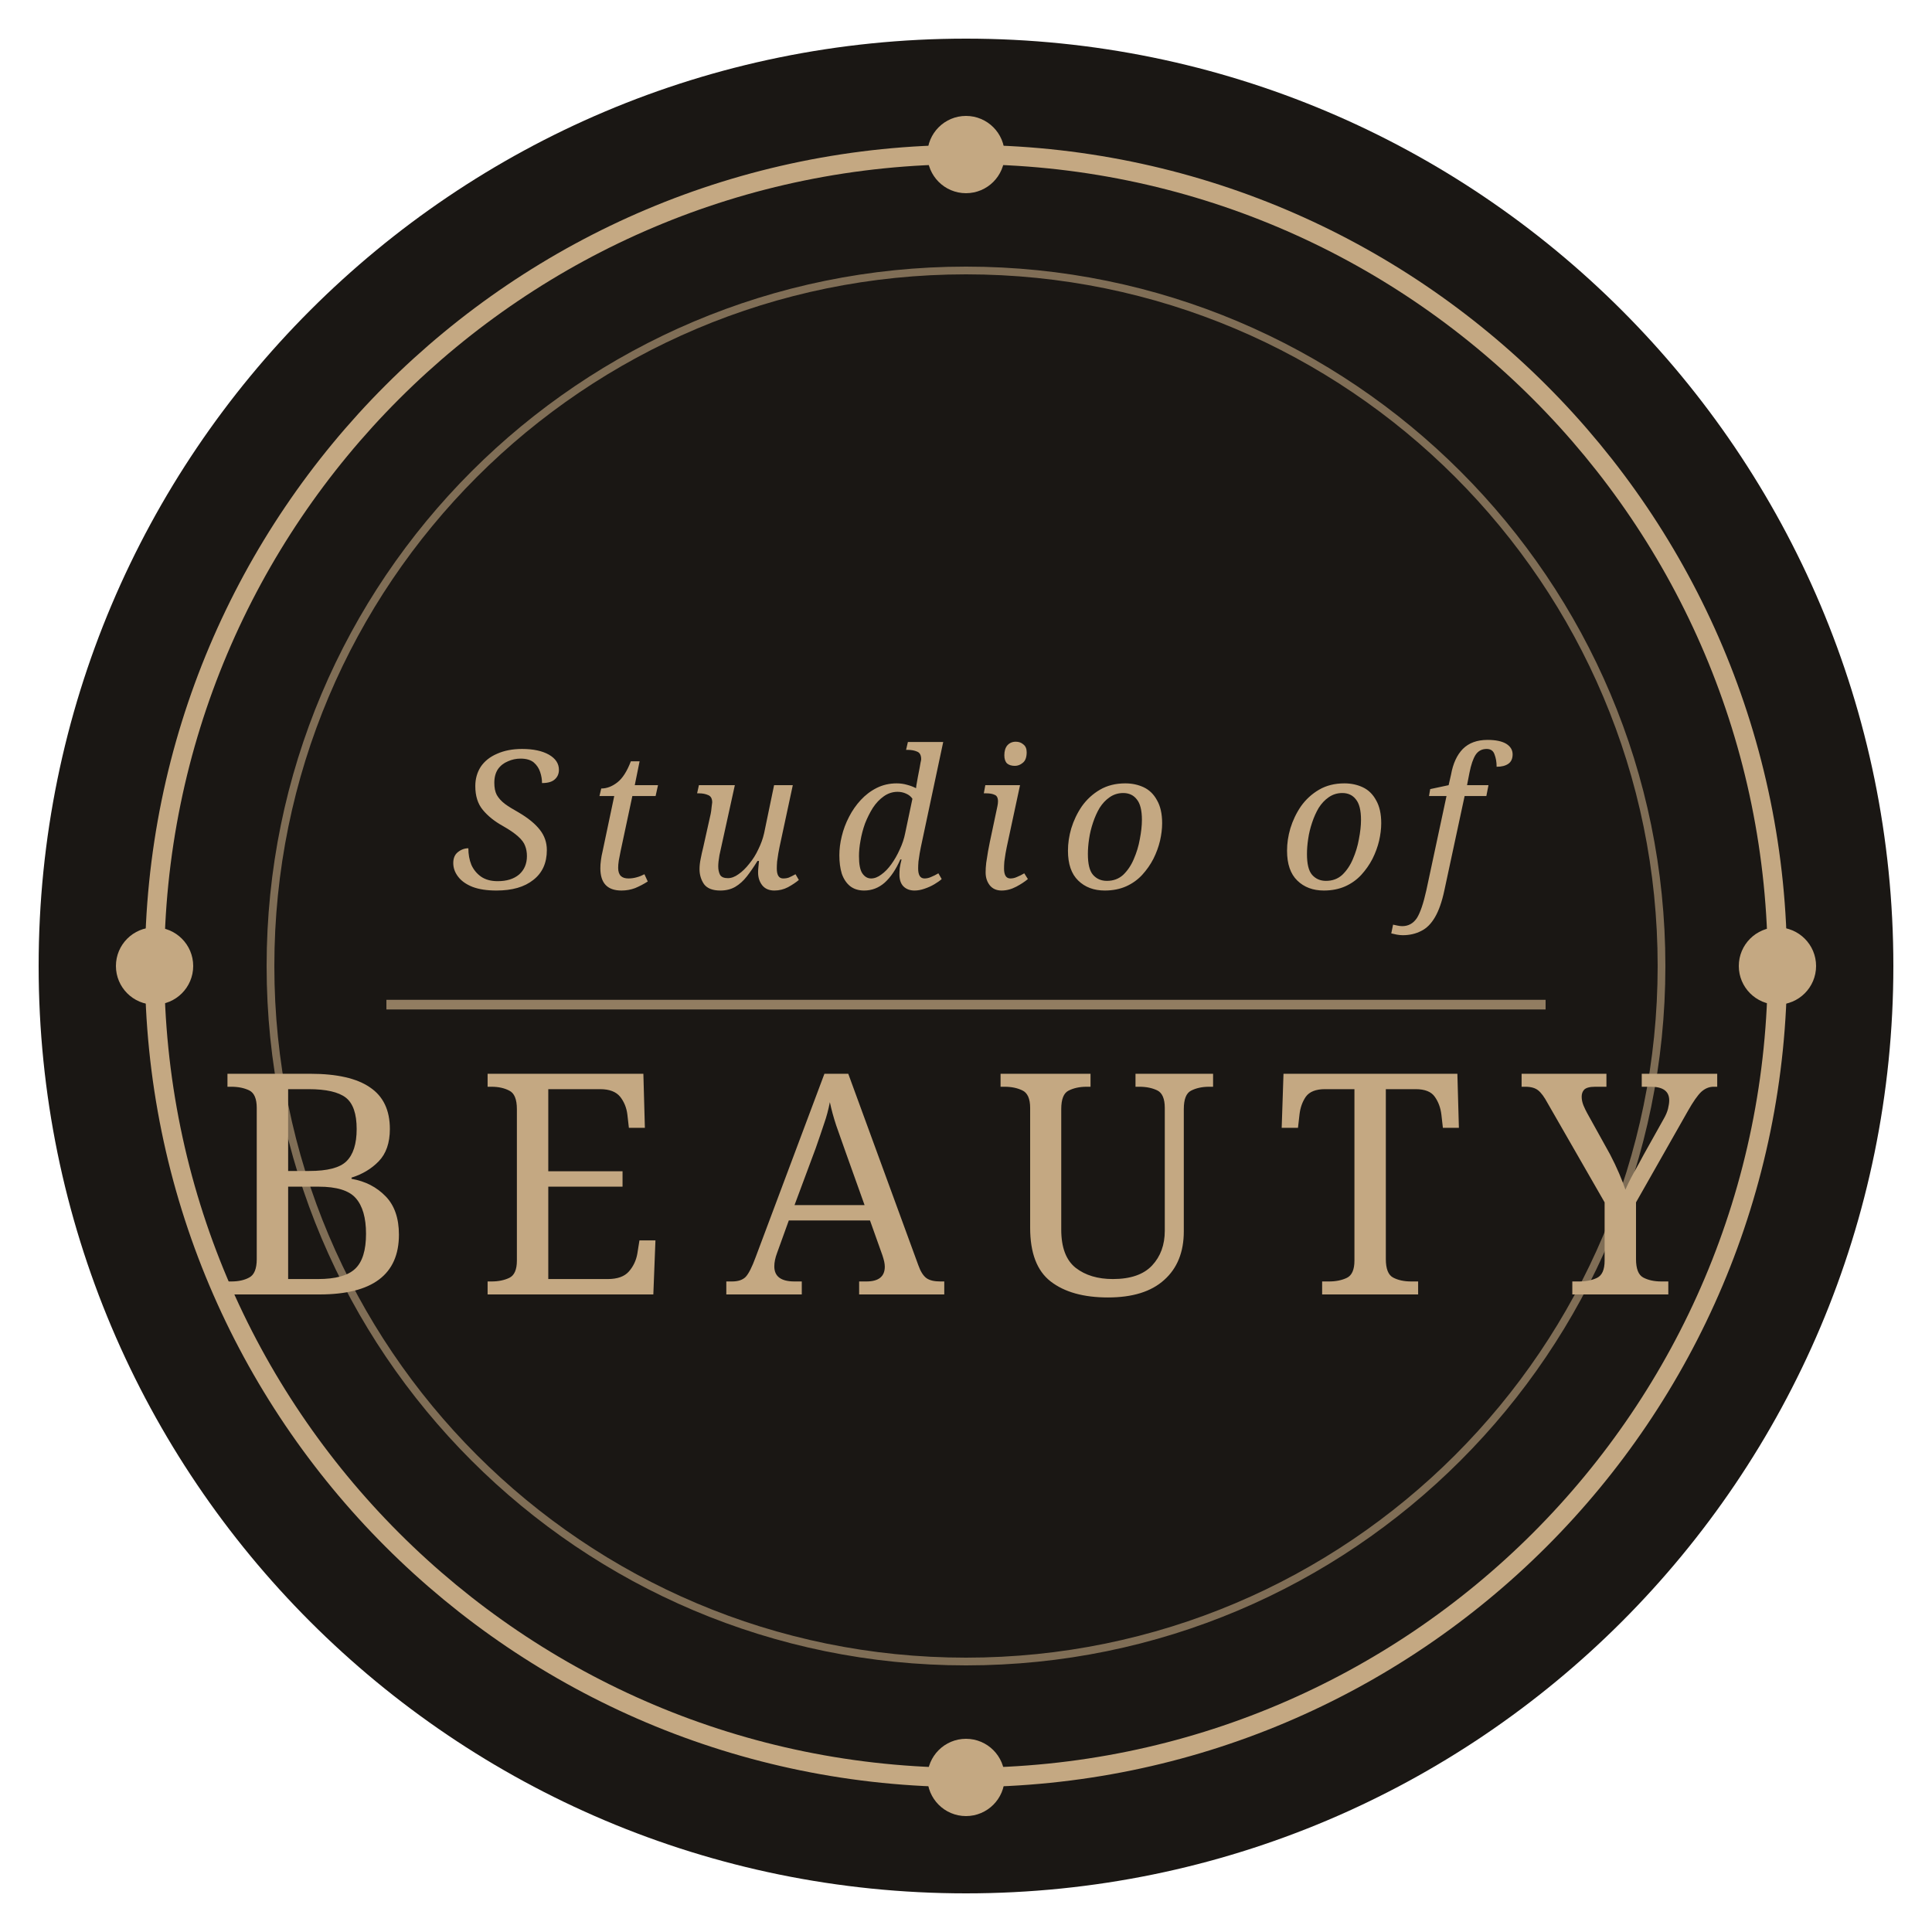
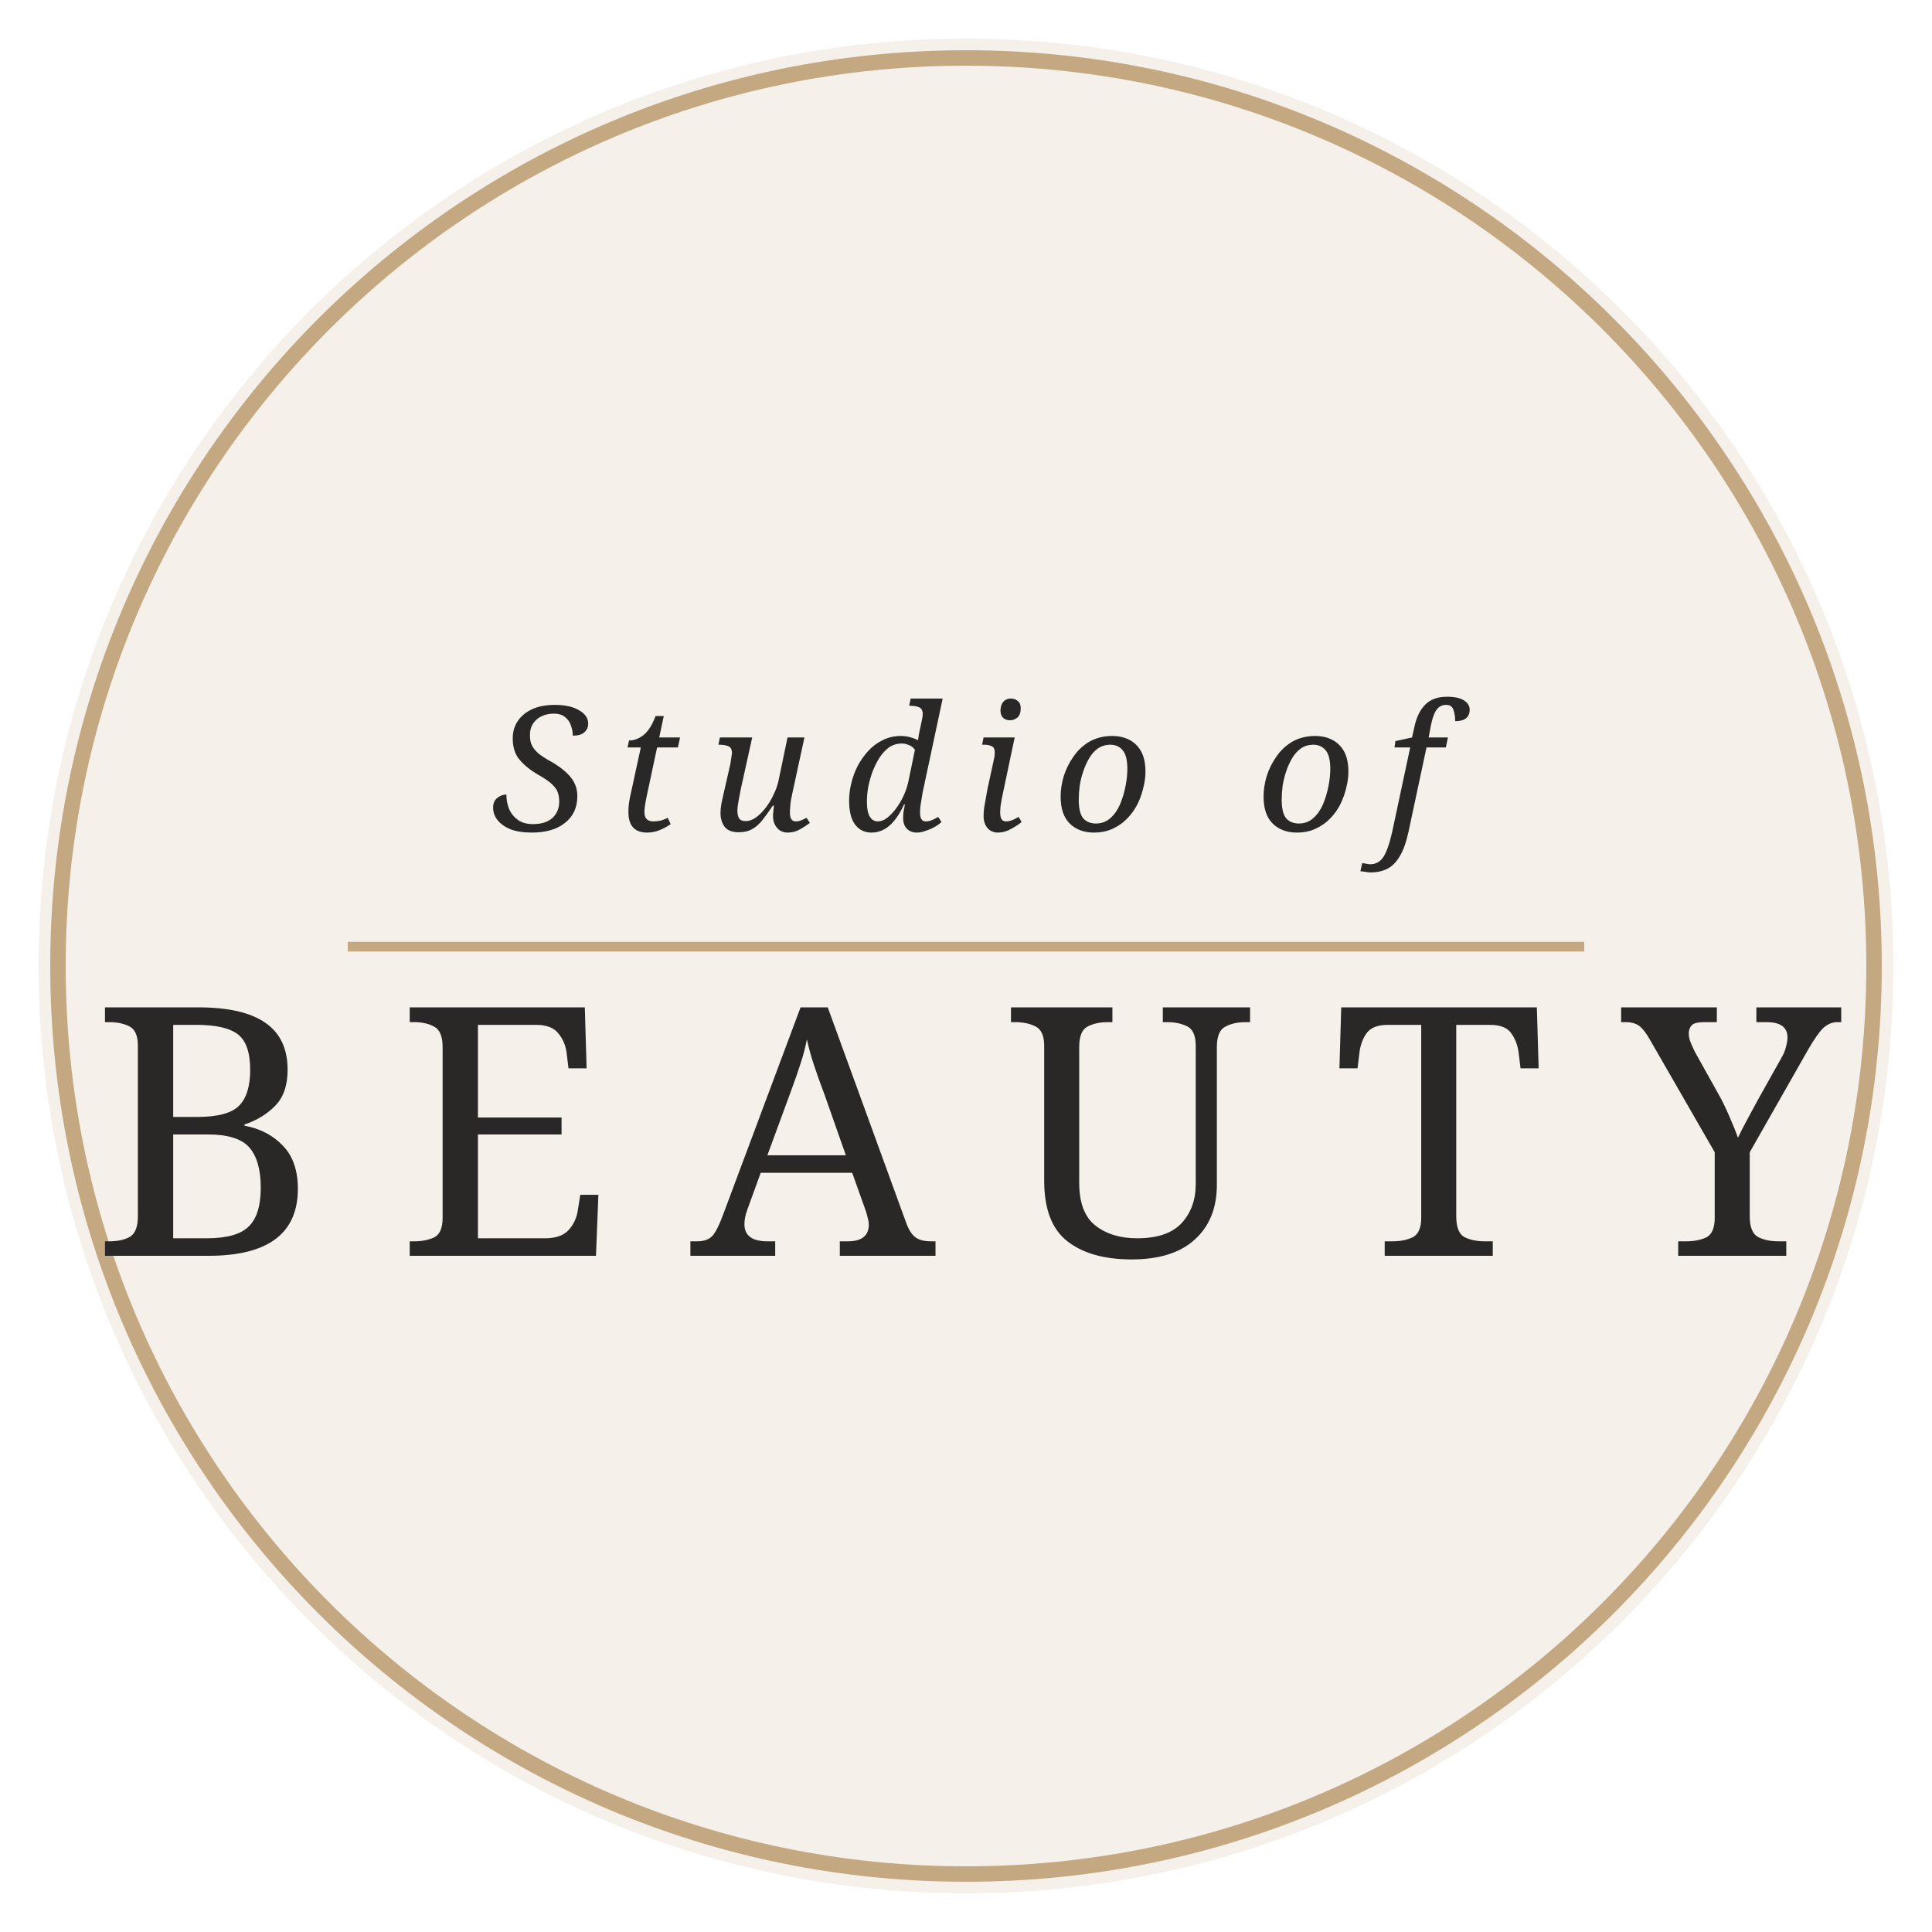
<svg xmlns="http://www.w3.org/2000/svg" viewBox="0 0 100 100">
-   <circle cx="50" cy="50" r="48" fill="#1a1714" />
-   <circle cx="50" cy="50" r="42" fill="none" stroke="#c4a882" stroke-width="1" />
-   <circle cx="50" cy="50" r="36" fill="none" stroke="#c4a882" stroke-width="0.4" opacity="0.6" />
-   <circle cx="50" cy="8" r="2" fill="#c4a882" />
-   <circle cx="50" cy="92" r="2" fill="#c4a882" />
-   <circle cx="8" cy="50" r="2" fill="#c4a882" />
-   <circle cx="92" cy="50" r="2" fill="#c4a882" />
-   <text x="50" y="46" font-family="Georgia, serif" font-size="10" font-style="italic" fill="#c4a882" text-anchor="middle" letter-spacing="1.5">Studio of</text>
-   <line x1="20" y1="52" x2="80" y2="52" stroke="#c4a882" stroke-width="0.5" opacity="0.7" />
-   <text x="50" y="67" font-family="Georgia, serif" font-size="16" fill="#c4a882" text-anchor="middle" letter-spacing="3">BEAUTY</text>
+   <defs>
+     <clipPath id="circle-clip">
+       <circle cx="50" cy="50" r="48" />
+     </clipPath>
+   </defs>
+   <circle cx="50" cy="50" r="48" fill="#f5f0ea" />
+   <g clip-path="url(#circle-clip)">
+     <circle cx="50" cy="50" r="47" fill="none" stroke="#c4a882" stroke-width="0.8" />
+     <text x="50" y="43" font-family="Georgia, serif" font-size="9" font-style="italic" fill="#2a2826" text-anchor="middle" letter-spacing="1.5">Studio of</text>
+     <line x1="18" y1="49" x2="82" y2="49" stroke="#c4a882" stroke-width="0.5" />
+     <text x="50" y="65" font-family="Georgia, serif" font-size="18" fill="#2a2826" text-anchor="middle" letter-spacing="4">BEAUTY</text>
+   </g>
</svg>
